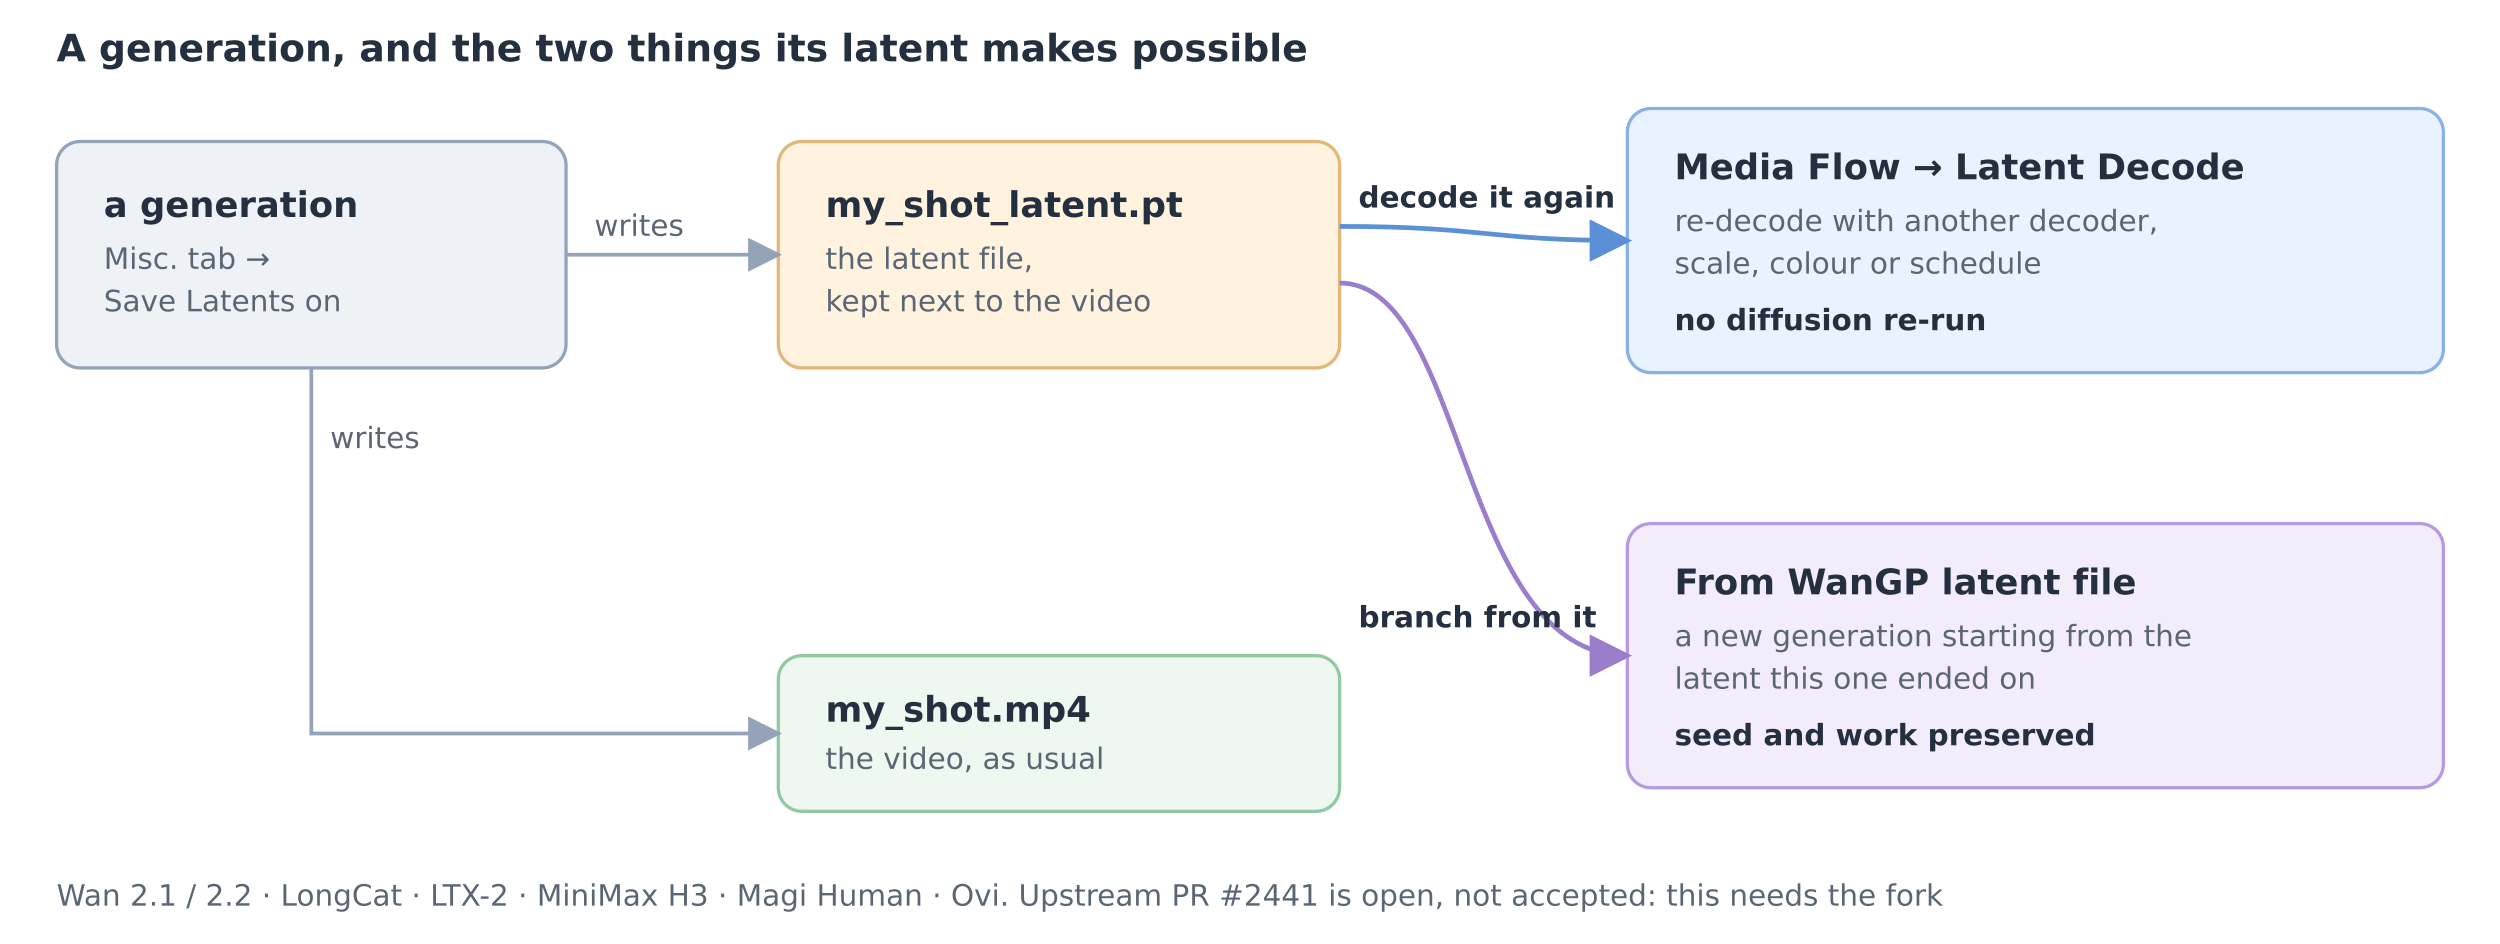
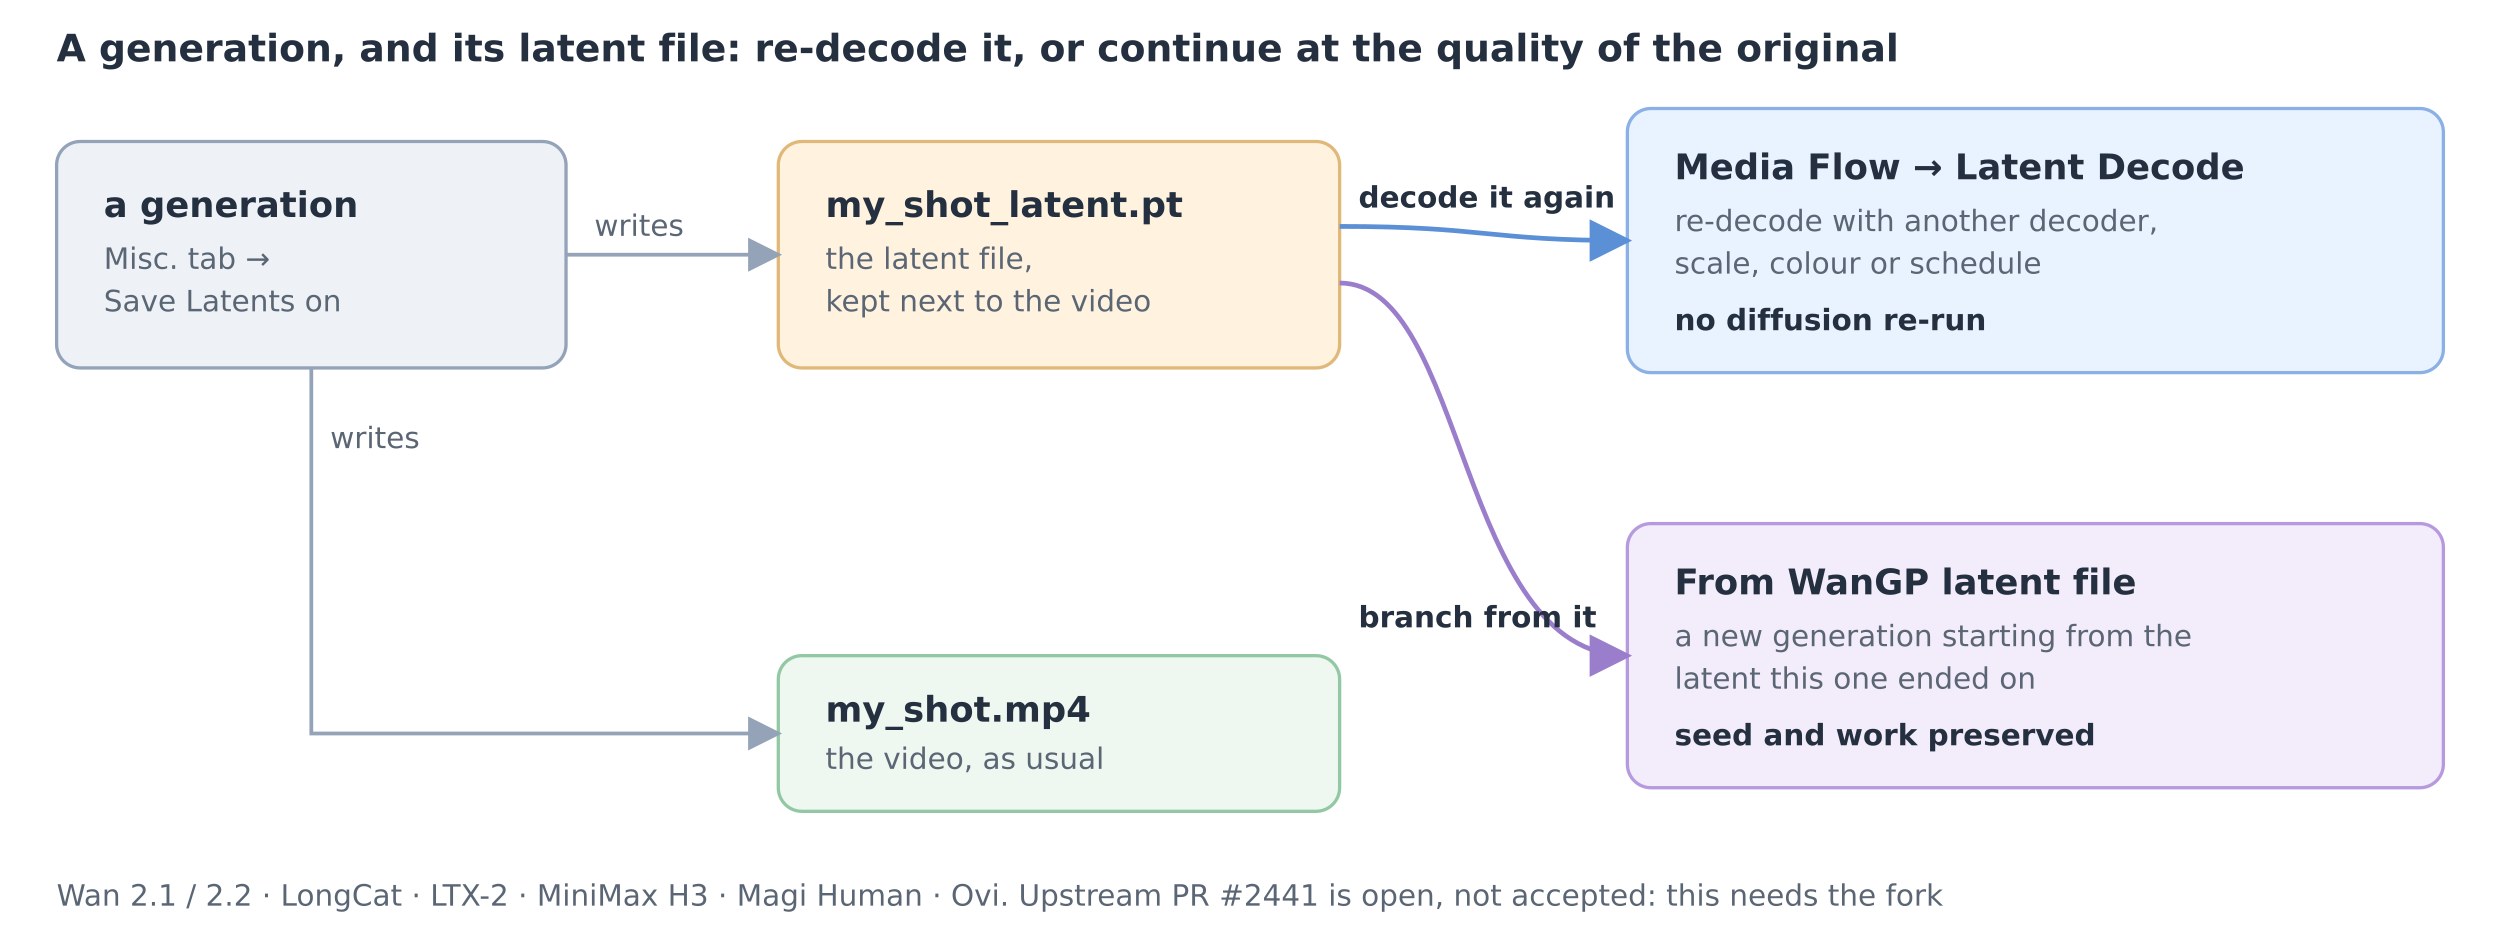
- <svg xmlns="http://www.w3.org/2000/svg" width="1060" height="400" viewBox="0 0 1060 400" role="img" aria-label="A generation with Save Latents writes a video and a latent file; the file feeds two branches: re-decoding it in Media Flow, or starting a new generation from it.">
+ <svg xmlns="http://www.w3.org/2000/svg" width="1060" height="400" viewBox="0 0 1060 400" role="img" aria-label="A generation with Save Latents writes a video and, next to it, a latent file; from the file you can re-decode it without the diffusion, or continue from it at the quality of the original.">
  <defs>
    <marker id="ag" markerWidth="9" markerHeight="9" refX="8" refY="4.5" orient="auto">
      <path d="M0,0 L9,4.5 L0,9 z" fill="#94a3b8" />
    </marker>
    <marker id="ab" markerWidth="9" markerHeight="9" refX="8" refY="4.5" orient="auto">
      <path d="M0,0 L9,4.5 L0,9 z" fill="#5b8fd6" />
    </marker>
    <marker id="ap" markerWidth="9" markerHeight="9" refX="8" refY="4.5" orient="auto">
      <path d="M0,0 L9,4.5 L0,9 z" fill="#9a7ecb" />
    </marker>
  </defs>
  <style>
    text { font-family: "DejaVu Sans", "Helvetica Neue", Arial, sans-serif; fill: #24303f; }
    .t { font-size: 15px; font-weight: 600; }
    .s { font-size: 12.5px; fill: #5b6675; }
    .e { font-size: 12.5px; font-weight: 700; }
    .h { font-size: 16px; font-weight: 700; }
    rect { stroke-width: 1.4; }
  </style>
-   <text class="h" x="24" y="26">A generation, and the two things its latent makes possible</text>
+   <text class="h" x="24" y="26">A generation, and its latent file: re-decode it, or continue at the quality of the original</text>
  <rect x="24" y="60" width="216" height="96" rx="10" fill="#eef2f7" stroke="#94a3b8" />
  <text class="t" x="44" y="92">a generation</text>
  <text class="s" x="44" y="114">Misc. tab →</text>
  <text class="s" x="44" y="132">Save Latents on</text>
  <rect x="330" y="60" width="238" height="96" rx="10" fill="#fff3e0" stroke="#e0b87a" />
  <text class="t" x="350" y="92">my_shot_latent.pt</text>
  <text class="s" x="350" y="114">the latent file,</text>
  <text class="s" x="350" y="132">kept next to the video</text>
  <rect x="330" y="278" width="238" height="66" rx="10" fill="#eef7f0" stroke="#93c8a4" />
  <text class="t" x="350" y="306">my_shot.mp4</text>
  <text class="s" x="350" y="326">the video, as usual</text>
  <rect x="690" y="46" width="346" height="112" rx="10" fill="#e9f2ff" stroke="#8bb0e6" />
  <text class="t" x="710" y="76">Media Flow → Latent Decode</text>
  <text class="s" x="710" y="98">re-decode with another decoder,</text>
  <text class="s" x="710" y="116">scale, colour or schedule</text>
  <text class="e" x="710" y="140" fill="#3f6fb5">no diffusion re-run</text>
  <rect x="690" y="222" width="346" height="112" rx="10" fill="#f3ecfb" stroke="#b79ade" />
  <text class="t" x="710" y="252">From WanGP latent file</text>
  <text class="s" x="710" y="274">a new generation starting from the</text>
  <text class="s" x="710" y="292">latent this one ended on</text>
  <text class="e" x="710" y="316" fill="#7b52ab">seed and work preserved</text>
  <path d="M 240 108 L 330 108" stroke="#94a3b8" stroke-width="1.6" fill="none" marker-end="url(#ag)" />
  <path d="M 132 156 L 132 311 L 330 311" stroke="#94a3b8" stroke-width="1.6" fill="none" marker-end="url(#ag)" />
  <path d="M 568 96 C 630 96 630 102 690 102" stroke="#5b8fd6" stroke-width="2" fill="none" marker-end="url(#ab)" />
  <path d="M 568 120 C 622 120 618 278 690 278" stroke="#9a7ecb" stroke-width="2" fill="none" marker-end="url(#ap)" />
  <text class="e" x="576" y="88" fill="#3f6fb5">decode it again</text>
  <text class="e" x="576" y="266" fill="#7b52ab">branch from it</text>
  <text class="s" x="252" y="100">writes</text>
  <text class="s" x="140" y="190">writes</text>
  <text class="s" x="24" y="384">Wan 2.1 / 2.2 · LongCat · LTX-2 · MiniMax H3 · Magi Human · Ovi. Upstream PR #2441 is open, not accepted: this needs the fork</text>
</svg>
